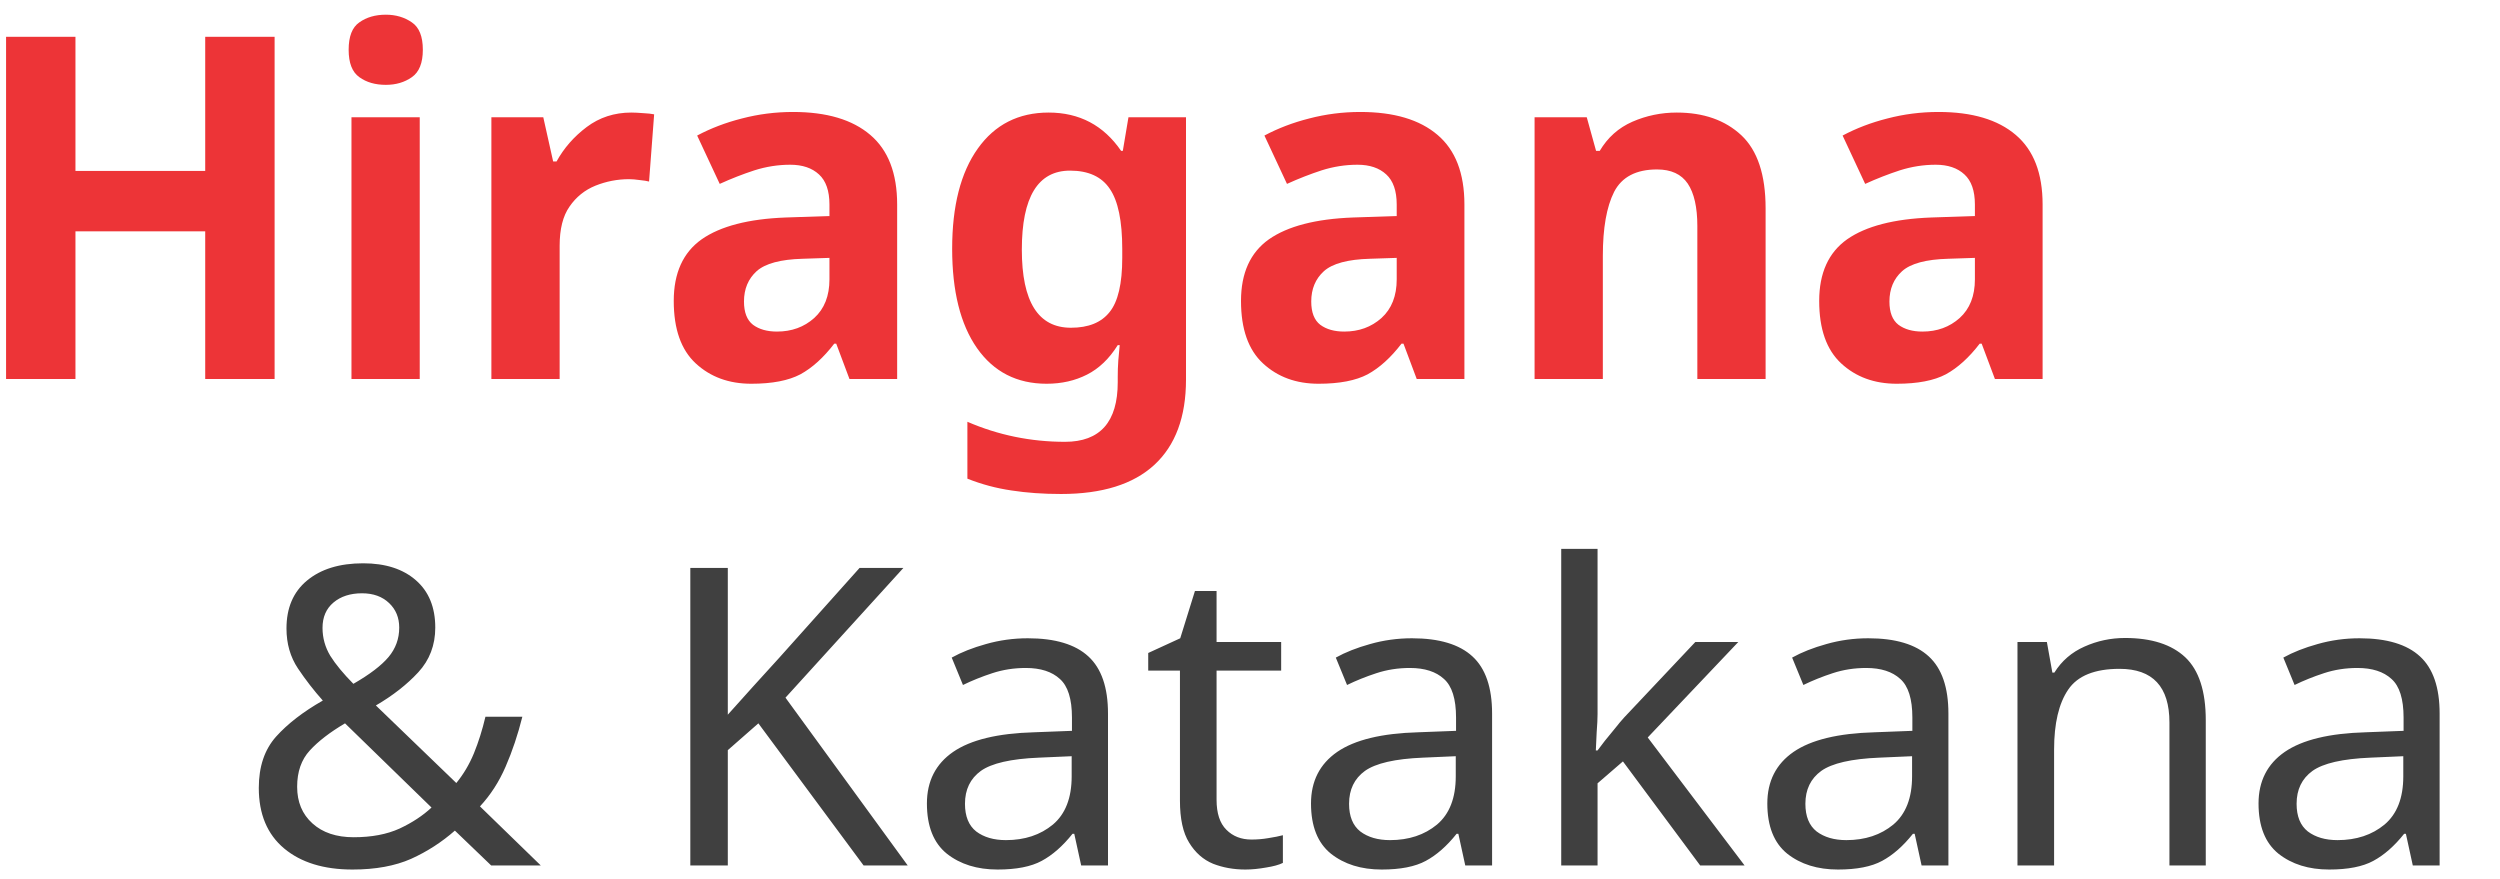
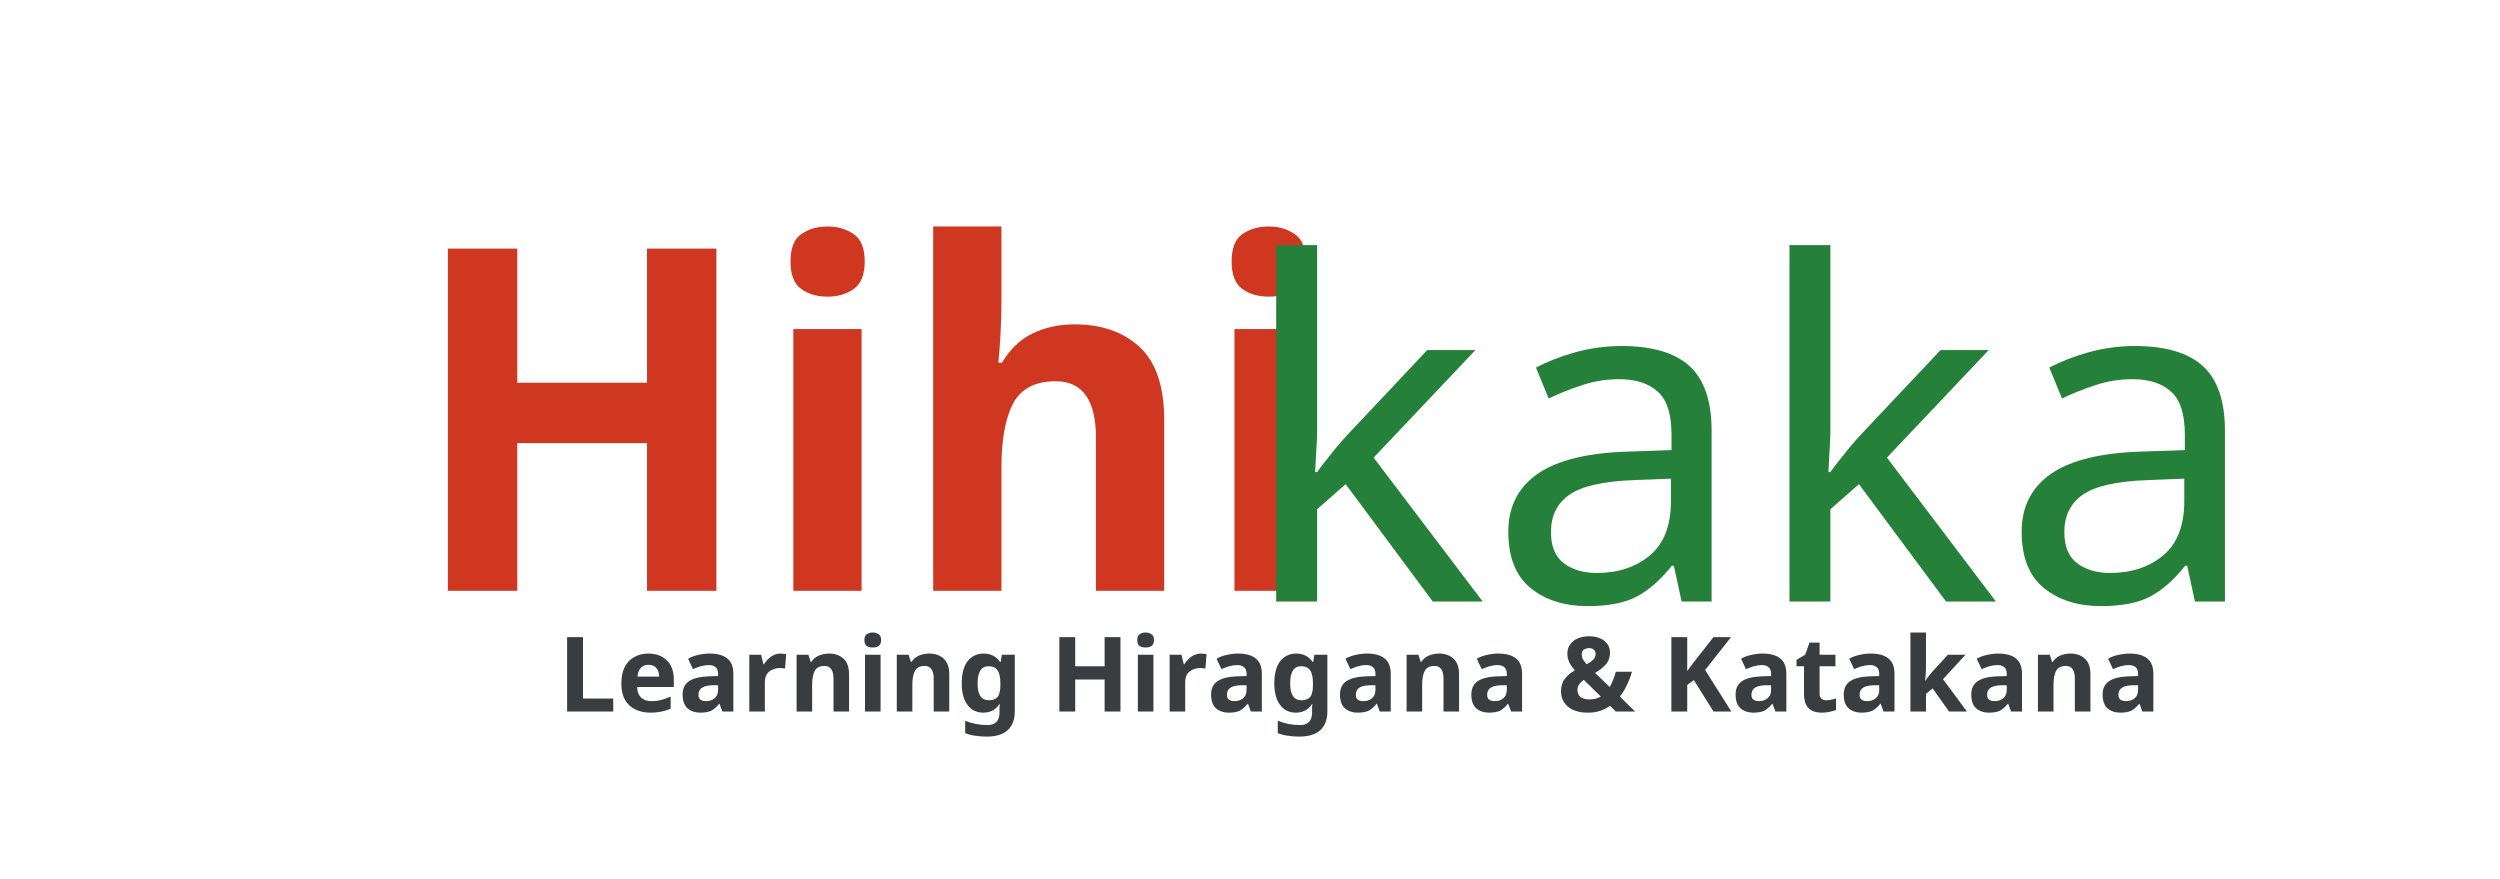
<svg xmlns="http://www.w3.org/2000/svg" xmlns:xlink="http://www.w3.org/1999/xlink" width="512" height="180" viewBox="0 0 135.467 47.625" version="1.1" id="svg4577">
  <defs id="defs4571">
    <linearGradient id="linearGradient5180">
      <stop style="stop-color:#ea744c;stop-opacity:1;" offset="0" id="stop5176" />
      <stop style="stop-color:#ea744c;stop-opacity:0;" offset="1" id="stop5178" />
    </linearGradient>
    <linearGradient id="linearGradient5150">
      <stop style="stop-color:#000000;stop-opacity:1;" offset="0" id="stop5146" />
      <stop style="stop-color:#000000;stop-opacity:0;" offset="1" id="stop5148" />
    </linearGradient>
    <linearGradient id="linearGradient5142">
      <stop style="stop-color:#000000;stop-opacity:1;" offset="0" id="stop5138" />
      <stop style="stop-color:#000000;stop-opacity:0;" offset="1" id="stop5140" />
    </linearGradient>
    <linearGradient xlink:href="#linearGradient5142" id="linearGradient5144" x1="127.778" y1="243.387" x2="253.202" y2="243.387" gradientUnits="userSpaceOnUse" />
    <radialGradient xlink:href="#linearGradient5150" id="radialGradient5152" cx="49.359" cy="243.164" fx="49.359" fy="243.164" r="45.656" gradientTransform="matrix(1,0,0,0.2593063,0,180.1099)" gradientUnits="userSpaceOnUse" />
    <radialGradient xlink:href="#linearGradient5180" id="radialGradient5182" cx="49.359" cy="243.164" fx="49.359" fy="243.164" r="45.656" gradientTransform="matrix(1,0,0,0.2593063,0,180.1099)" gradientUnits="userSpaceOnUse" />
  </defs>
  <g id="layer1" transform="translate(0,-249.375)">
-     <text xml:space="preserve" style="font-style:normal;font-variant:normal;font-weight:normal;font-stretch:normal;font-size:24.51px;line-height:1.25;font-family:'Comic Sans MS';-inkscape-font-specification:'Comic Sans MS';letter-spacing:0px;word-spacing:0px;fill:#ed3437;fill-opacity:1;stroke:none;stroke-width:0.328;stroke-opacity:1" x="-1.947" y="264.039" id="text5124" transform="scale(0.9782363,1.022248)">
-       <tspan id="tspan5122" x="-1.947" y="264.039" style="font-style:normal;font-variant:normal;font-weight:bold;font-stretch:normal;font-size:25.4px;line-height:1.25;font-family:'Segoe Script';-inkscape-font-specification:'Segoe Script Bold';fill:#ed3437;fill-opacity:1;stroke:none;stroke-width:0.328;stroke-opacity:1">Hiragana</tspan>
+     <text xml:space="preserve" style="font-style:normal;font-variant:normal;font-weight:normal;font-stretch:normal;font-size:24.51px;line-height:1.25;font-family:'Comic Sans MS';-inkscape-font-specification:'Comic Sans MS';letter-spacing:0px;word-spacing:0px;fill:#cf3721;fill-opacity:1;stroke:none;stroke-width:0.328;stroke-opacity:1" x="22.527" y="275.266" id="text5124" transform="scale(0.9782363,1.022248)">
+       <tspan id="tspan5122" x="22.527" y="275.266" style="font-style:normal;font-variant:normal;font-weight:bold;font-stretch:normal;font-size:25.4px;line-height:1.25;font-family:'MV Boli';-inkscape-font-specification:'MV Boli Bold';fill:#cf3721;fill-opacity:1;stroke:none;stroke-width:0.328;stroke-opacity:1">Hihi</tspan>
    </text>
-     <text xml:space="preserve" style="font-style:normal;font-weight:normal;font-size:10.583px;line-height:1.25;font-family:sans-serif;letter-spacing:0px;word-spacing:0px;fill:#4285f4;fill-opacity:1;stroke:none;stroke-width:0.265" x="12.821" y="296.272" id="text4502">
-       <tspan id="tspan4500" x="12.821" y="296.272" style="font-style:normal;font-variant:normal;font-weight:normal;font-stretch:normal;font-size:22.578px;line-height:1.25;font-family:'MV Boli';-inkscape-font-specification:'MV Boli';fill:#404040;fill-opacity:1;stroke-width:0.265">&amp; Katakana</tspan>
+     <text xml:space="preserve" style="font-style:normal;font-weight:normal;font-size:10.583px;line-height:1.25;font-family:sans-serif;letter-spacing:0px;word-spacing:0px;fill:#258039;fill-opacity:1;stroke:none;stroke-width:0.265" x="66.995" y="281.969" id="text4502">
+       <tspan id="tspan4500" x="66.995" y="281.969" style="font-style:normal;font-variant:normal;font-weight:normal;font-stretch:normal;font-size:25.4px;line-height:1.25;font-family:'MV Boli';-inkscape-font-specification:'MV Boli';fill:#258039;fill-opacity:1;stroke-width:0.265">kaka</tspan>
+     </text>
+     <text xml:space="preserve" style="font-style:normal;font-variant:normal;font-weight:bold;font-stretch:normal;font-size:5.644px;line-height:1.25;font-family:'Segoe Script';-inkscape-font-specification:'Segoe Script Bold';letter-spacing:0px;word-spacing:0px;fill:#3a3d3f;fill-opacity:1;stroke:none;stroke-width:0.265" x="30.232" y="287.932" id="text4503">
+       <tspan id="tspan4501" x="30.232" y="287.932" style="font-style:normal;font-variant:normal;font-weight:bold;font-stretch:normal;font-size:5.644px;font-family:'Segoe Script';-inkscape-font-specification:'Segoe Script Bold';fill:#3a3d3f;fill-opacity:1;stroke-width:0.265">Learning Hiragana &amp; Katakana</tspan>
    </text>
  </g>
</svg>
